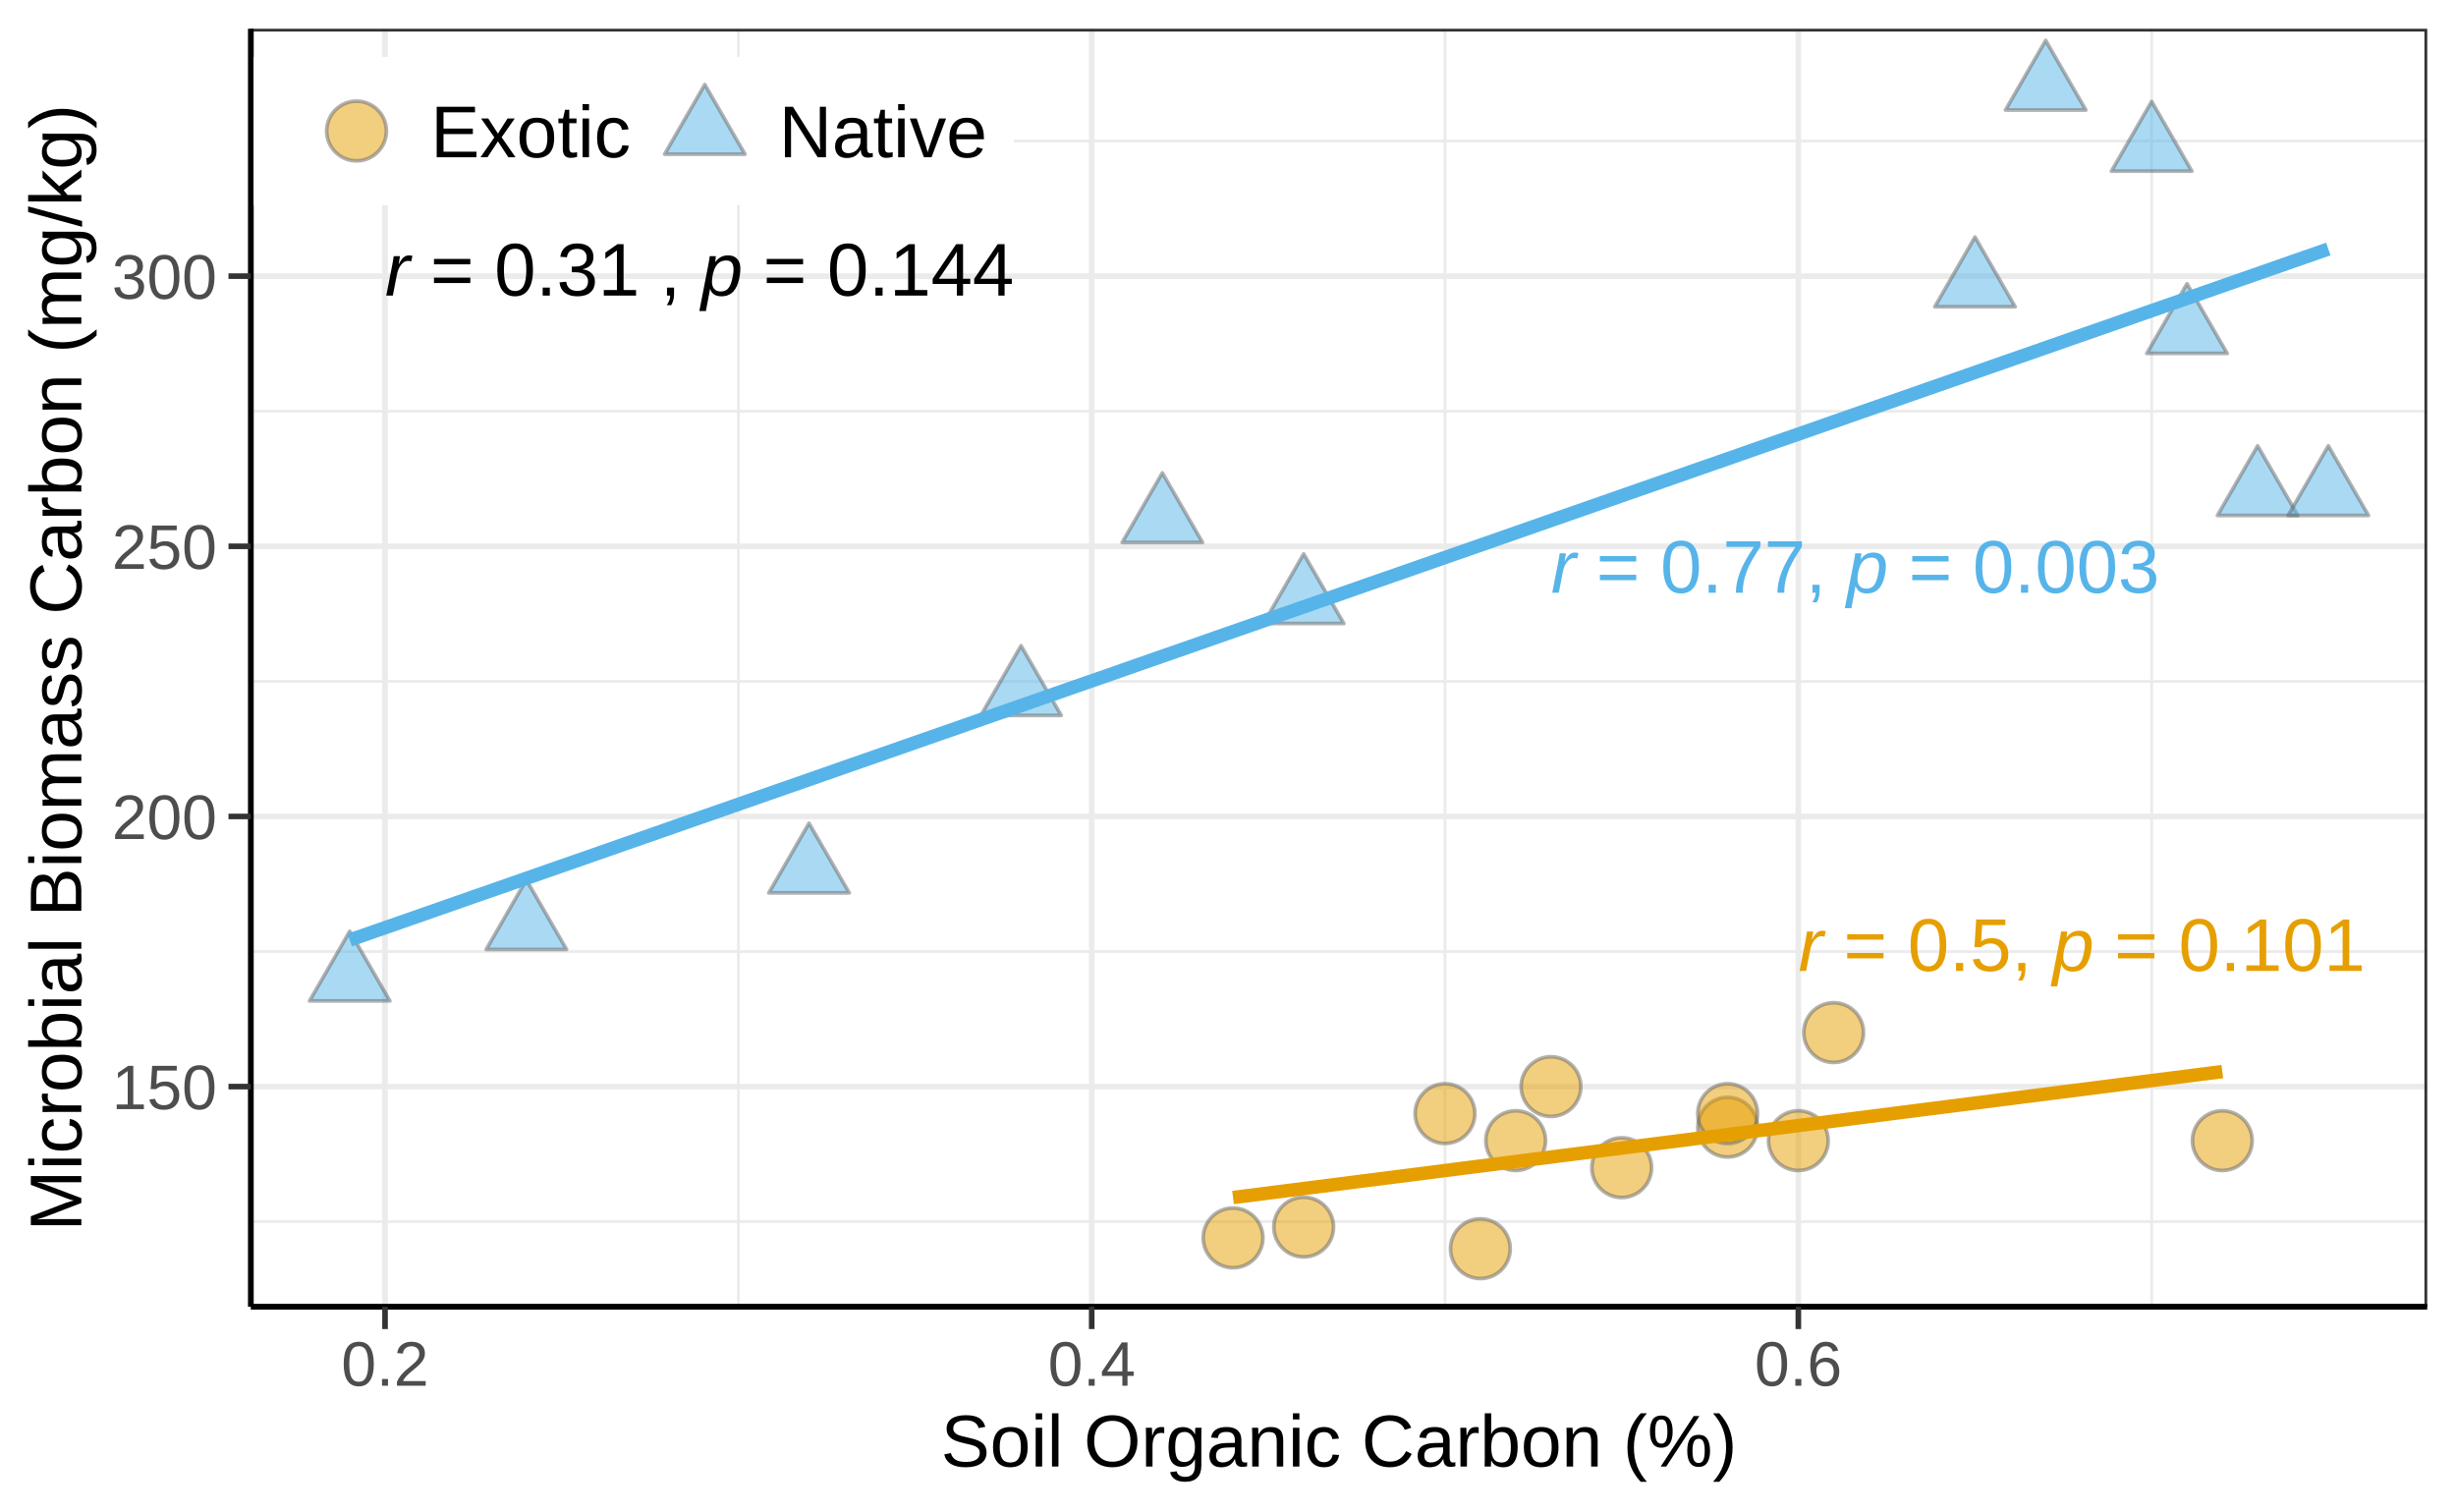
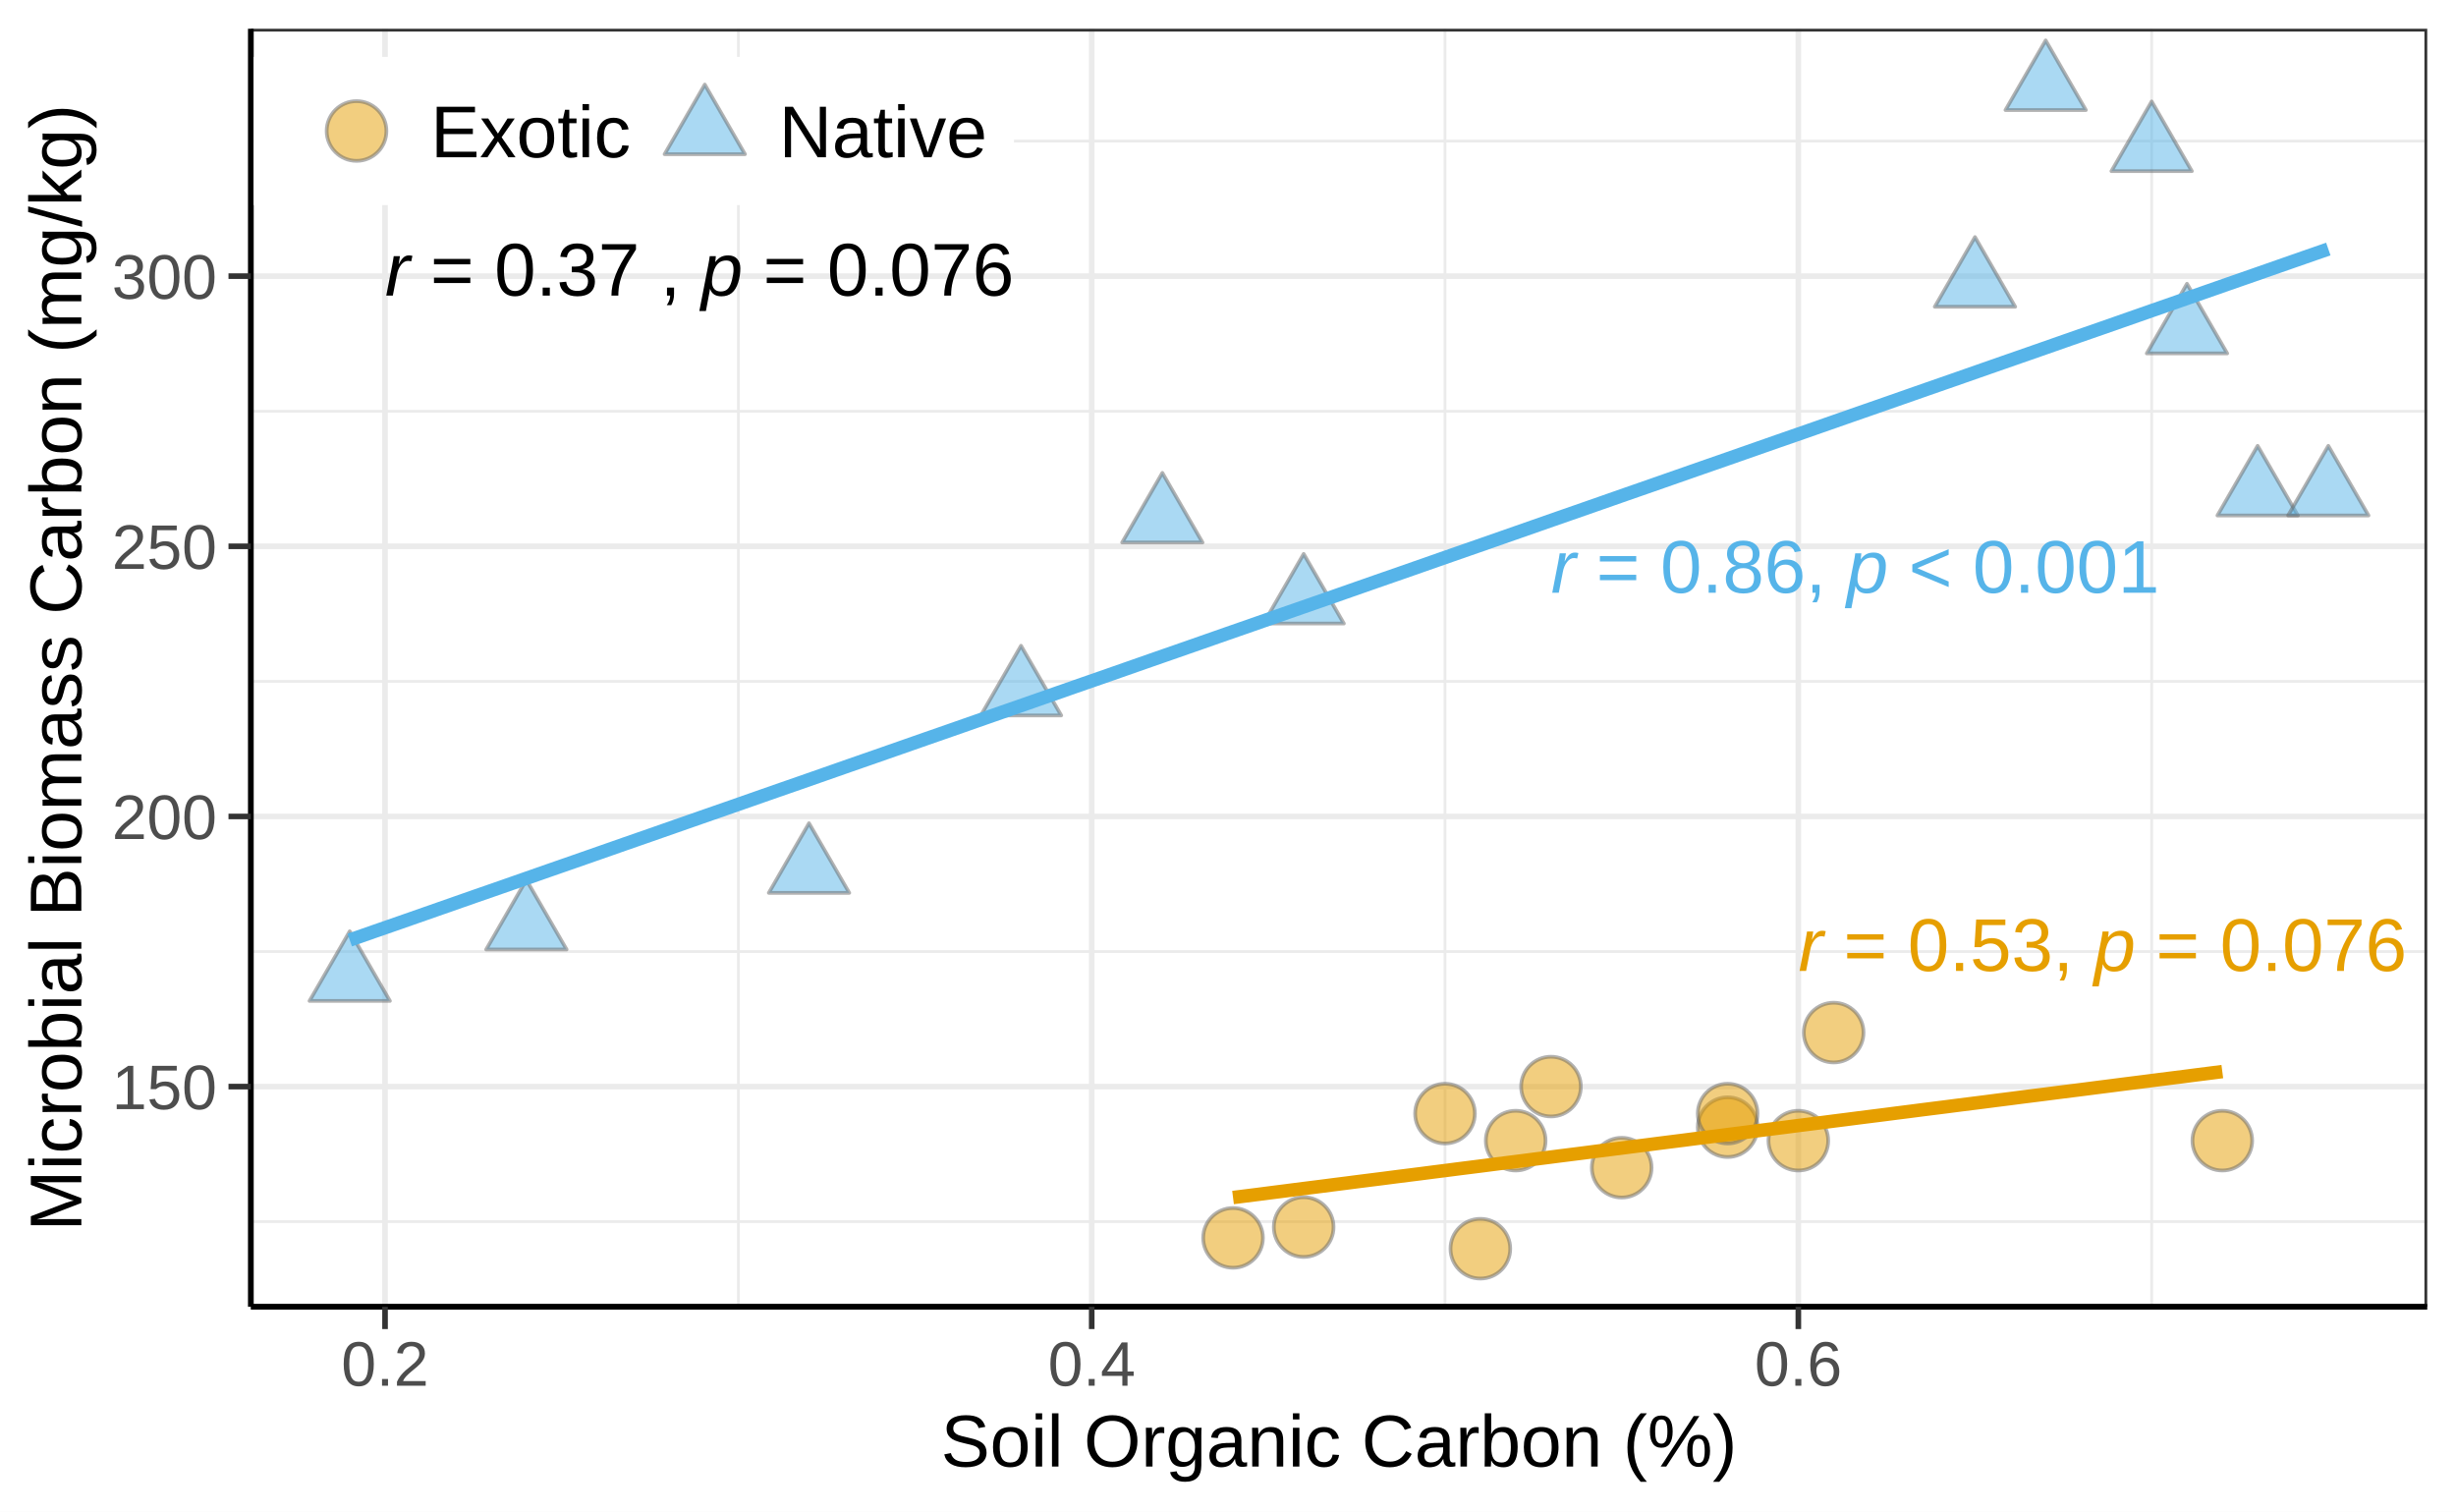
<svg xmlns="http://www.w3.org/2000/svg" class="svglite" width="468.00pt" height="288.00pt" viewBox="0 0 468.00 288.00">
  <defs>
    <style type="text/css">
    .svglite line, .svglite polyline, .svglite polygon, .svglite path, .svglite rect, .svglite circle {
      fill: none;
      stroke: #000000;
      stroke-linecap: round;
      stroke-linejoin: round;
      stroke-miterlimit: 10.00;
    }
  </style>
  </defs>
  <rect width="100%" height="100%" style="stroke: none; fill: #FFFFFF;" />
  <defs>
    <clipPath id="cpMC4wMHw0NjguMDB8MC4wMHwyODguMDA=">
      <rect x="0.00" y="0.00" width="468.00" height="288.00" />
    </clipPath>
  </defs>
  <g clip-path="url(#cpMC4wMHw0NjguMDB8MC4wMHwyODguMDA=)">
    <rect x="0.00" y="0.00" width="468.00" height="288.00" style="stroke-width: 1.07; stroke: #FFFFFF; fill: #FFFFFF;" />
  </g>
  <defs>
    <clipPath id="cpNDcuNzl8NDYyLjUyfDUuNDh8MjQ5LjAw">
      <rect x="47.79" y="5.48" width="414.73" height="243.52" />
    </clipPath>
  </defs>
  <g clip-path="url(#cpNDcuNzl8NDYyLjUyfDUuNDh8MjQ5LjAw)">
    <rect x="47.79" y="5.48" width="414.73" height="243.52" style="stroke-width: 1.07; stroke: none; fill: #FFFFFF;" />
    <polyline points="47.79,232.78 462.52,232.78 " style="stroke-width: 0.53; stroke: #EBEBEB; stroke-linecap: butt;" />
    <polyline points="47.79,181.31 462.52,181.31 " style="stroke-width: 0.53; stroke: #EBEBEB; stroke-linecap: butt;" />
    <polyline points="47.79,129.83 462.52,129.83 " style="stroke-width: 0.53; stroke: #EBEBEB; stroke-linecap: butt;" />
    <polyline points="47.79,78.36 462.52,78.36 " style="stroke-width: 0.53; stroke: #EBEBEB; stroke-linecap: butt;" />
    <polyline points="47.79,26.88 462.52,26.88 " style="stroke-width: 0.53; stroke: #EBEBEB; stroke-linecap: butt;" />
    <polyline points="140.70,249.00 140.70,5.48 " style="stroke-width: 0.53; stroke: #EBEBEB; stroke-linecap: butt;" />
    <polyline points="275.35,249.00 275.35,5.48 " style="stroke-width: 0.53; stroke: #EBEBEB; stroke-linecap: butt;" />
    <polyline points="410.01,249.00 410.01,5.48 " style="stroke-width: 0.53; stroke: #EBEBEB; stroke-linecap: butt;" />
    <polyline points="47.79,207.04 462.52,207.04 " style="stroke-width: 1.07; stroke: #EBEBEB; stroke-linecap: butt;" />
    <polyline points="47.79,155.57 462.52,155.57 " style="stroke-width: 1.07; stroke: #EBEBEB; stroke-linecap: butt;" />
    <polyline points="47.79,104.10 462.52,104.10 " style="stroke-width: 1.07; stroke: #EBEBEB; stroke-linecap: butt;" />
    <polyline points="47.79,52.62 462.52,52.62 " style="stroke-width: 1.07; stroke: #EBEBEB; stroke-linecap: butt;" />
    <polyline points="73.37,249.00 73.37,5.48 " style="stroke-width: 1.07; stroke: #EBEBEB; stroke-linecap: butt;" />
    <polyline points="208.03,249.00 208.03,5.48 " style="stroke-width: 1.07; stroke: #EBEBEB; stroke-linecap: butt;" />
    <polyline points="342.68,249.00 342.68,5.48 " style="stroke-width: 1.07; stroke: #EBEBEB; stroke-linecap: butt;" />
    <polygon points="416.74,54.07 424.40,67.34 409.08,67.34 " style="stroke-width: 0.71; stroke: #666666; stroke-opacity: 0.50; fill: #56B4E9; fill-opacity: 0.50;" />
    <polygon points="430.20,84.95 437.87,98.22 422.54,98.22 " style="stroke-width: 0.71; stroke: #666666; stroke-opacity: 0.50; fill: #56B4E9; fill-opacity: 0.50;" />
    <polygon points="443.67,84.95 451.33,98.22 436.01,98.22 " style="stroke-width: 0.71; stroke: #666666; stroke-opacity: 0.50; fill: #56B4E9; fill-opacity: 0.50;" />
    <polygon points="194.56,123.04 202.22,136.32 186.90,136.32 " style="stroke-width: 0.71; stroke: #666666; stroke-opacity: 0.50; fill: #56B4E9; fill-opacity: 0.50;" />
    <polygon points="248.42,105.54 256.08,118.81 240.76,118.81 " style="stroke-width: 0.71; stroke: #666666; stroke-opacity: 0.50; fill: #56B4E9; fill-opacity: 0.50;" />
    <polygon points="221.49,90.10 229.15,103.37 213.83,103.37 " style="stroke-width: 0.71; stroke: #666666; stroke-opacity: 0.50; fill: #56B4E9; fill-opacity: 0.50;" />
    <polygon points="154.16,156.86 161.83,170.13 146.50,170.13 " style="stroke-width: 0.71; stroke: #666666; stroke-opacity: 0.50; fill: #56B4E9; fill-opacity: 0.50;" />
    <polygon points="100.30,167.65 107.97,180.92 92.64,180.92 " style="stroke-width: 0.71; stroke: #666666; stroke-opacity: 0.50; fill: #56B4E9; fill-opacity: 0.50;" />
    <polygon points="66.64,177.45 74.30,190.72 58.98,190.72 " style="stroke-width: 0.71; stroke: #666666; stroke-opacity: 0.50; fill: #56B4E9; fill-opacity: 0.50;" />
    <polygon points="389.81,7.70 397.47,20.97 382.15,20.97 " style="stroke-width: 0.71; stroke: #666666; stroke-opacity: 0.50; fill: #56B4E9; fill-opacity: 0.50;" />
    <polygon points="410.01,19.33 417.67,32.61 402.34,32.61 " style="stroke-width: 0.71; stroke: #666666; stroke-opacity: 0.50; fill: #56B4E9; fill-opacity: 0.50;" />
    <polygon points="376.34,45.17 384.00,58.45 368.68,58.45 " style="stroke-width: 0.71; stroke: #666666; stroke-opacity: 0.50; fill: #56B4E9; fill-opacity: 0.50;" />
    <circle cx="329.21" cy="214.77" r="5.69" style="stroke-width: 0.71; stroke: #666666; stroke-opacity: 0.50; fill: #E69F00; fill-opacity: 0.50;" />
    <circle cx="423.47" cy="217.34" r="5.69" style="stroke-width: 0.71; stroke: #666666; stroke-opacity: 0.50; fill: #E69F00; fill-opacity: 0.50;" />
    <circle cx="275.35" cy="212.19" r="5.69" style="stroke-width: 0.71; stroke: #666666; stroke-opacity: 0.50; fill: #E69F00; fill-opacity: 0.50;" />
    <circle cx="295.55" cy="207.04" r="5.69" style="stroke-width: 0.71; stroke: #666666; stroke-opacity: 0.50; fill: #E69F00; fill-opacity: 0.50;" />
    <circle cx="342.68" cy="217.34" r="5.69" style="stroke-width: 0.71; stroke: #666666; stroke-opacity: 0.50; fill: #E69F00; fill-opacity: 0.50;" />
    <circle cx="349.41" cy="196.75" r="5.69" style="stroke-width: 0.71; stroke: #666666; stroke-opacity: 0.50; fill: #E69F00; fill-opacity: 0.50;" />
    <circle cx="234.96" cy="235.87" r="5.69" style="stroke-width: 0.71; stroke: #666666; stroke-opacity: 0.50; fill: #E69F00; fill-opacity: 0.50;" />
    <circle cx="282.09" cy="237.93" r="5.69" style="stroke-width: 0.71; stroke: #666666; stroke-opacity: 0.50; fill: #E69F00; fill-opacity: 0.50;" />
    <circle cx="248.42" cy="233.81" r="5.69" style="stroke-width: 0.71; stroke: #666666; stroke-opacity: 0.50; fill: #E69F00; fill-opacity: 0.50;" />
    <circle cx="288.82" cy="217.34" r="5.69" style="stroke-width: 0.71; stroke: #666666; stroke-opacity: 0.50; fill: #E69F00; fill-opacity: 0.50;" />
    <circle cx="329.21" cy="212.19" r="5.69" style="stroke-width: 0.71; stroke: #666666; stroke-opacity: 0.50; fill: #E69F00; fill-opacity: 0.50;" />
    <circle cx="309.02" cy="222.49" r="5.69" style="stroke-width: 0.71; stroke: #666666; stroke-opacity: 0.50; fill: #E69F00; fill-opacity: 0.50;" />
    <polyline points="234.96,228.18 237.34,227.88 239.73,227.58 242.12,227.27 244.50,226.97 246.89,226.66 249.27,226.36 251.66,226.06 254.05,225.75 256.43,225.45 258.82,225.14 261.21,224.84 263.59,224.54 265.98,224.23 268.36,223.93 270.75,223.63 273.14,223.32 275.52,223.02 277.91,222.71 280.30,222.41 282.68,222.11 285.07,221.80 287.45,221.50 289.84,221.20 292.23,220.89 294.61,220.59 297.00,220.28 299.39,219.98 301.77,219.68 304.16,219.37 306.54,219.07 308.93,218.77 311.32,218.46 313.70,218.16 316.09,217.85 318.48,217.55 320.86,217.25 323.25,216.94 325.63,216.64 328.02,216.34 330.41,216.03 332.79,215.73 335.18,215.42 337.57,215.12 339.95,214.82 342.34,214.51 344.72,214.21 347.11,213.91 349.50,213.60 351.88,213.30 354.27,212.99 356.66,212.69 359.04,212.39 361.43,212.08 363.81,211.78 366.20,211.47 368.59,211.17 370.97,210.87 373.36,210.56 375.75,210.26 378.13,209.96 380.52,209.65 382.90,209.35 385.29,209.04 387.68,208.74 390.06,208.44 392.45,208.13 394.84,207.83 397.22,207.53 399.61,207.22 401.99,206.92 404.38,206.61 406.77,206.31 409.15,206.01 411.54,205.70 413.93,205.40 416.31,205.10 418.70,204.79 421.08,204.49 423.47,204.18 " style="stroke-width: 2.56; stroke: #E69F00; stroke-linecap: butt;" />
    <polyline points="66.64,179.12 71.41,177.45 76.19,175.79 80.96,174.12 85.73,172.45 90.50,170.78 95.28,169.12 100.05,167.45 104.82,165.78 109.59,164.12 114.37,162.45 119.14,160.78 123.91,159.12 128.68,157.45 133.46,155.78 138.23,154.12 143.00,152.45 147.77,150.78 152.55,149.12 157.32,147.45 162.09,145.78 166.86,144.12 171.64,142.45 176.41,140.78 181.18,139.12 185.95,137.45 190.73,135.78 195.50,134.12 200.27,132.45 205.04,130.78 209.82,129.12 214.59,127.45 219.36,125.78 224.13,124.12 228.91,122.45 233.68,120.78 238.45,119.12 243.22,117.45 248.00,115.78 252.77,114.12 257.54,112.45 262.31,110.78 267.09,109.12 271.86,107.45 276.63,105.78 281.40,104.12 286.18,102.45 290.95,100.78 295.72,99.11 300.49,97.45 305.27,95.78 310.04,94.11 314.81,92.45 319.58,90.78 324.36,89.11 329.13,87.45 333.90,85.78 338.67,84.11 343.45,82.45 348.22,80.78 352.99,79.11 357.76,77.45 362.54,75.78 367.31,74.11 372.08,72.45 376.85,70.78 381.63,69.11 386.40,67.45 391.17,65.78 395.94,64.11 400.72,62.45 405.49,60.78 410.26,59.11 415.03,57.45 419.81,55.78 424.58,54.11 429.35,52.45 434.12,50.78 438.90,49.11 443.67,47.45 " style="stroke-width: 2.56; stroke: #56B4E9; stroke-linecap: butt;" />
    <text x="73.37" y="56.32" style="font-size: 14.23px; font-style: italic; font-family: Arial;" textLength="4.74px" lengthAdjust="spacingAndGlyphs">r</text>
    <text x="78.11" y="56.32" style="font-size: 14.23px; font-family: Arial;" textLength="3.90px" lengthAdjust="spacingAndGlyphs"> </text>
    <text x="82.01" y="56.32" style="font-size: 14.23px; font-family: Arial;" textLength="8.30px" lengthAdjust="spacingAndGlyphs">=</text>
    <text x="90.31" y="56.32" style="font-size: 14.23px; font-family: Arial;" textLength="3.90px" lengthAdjust="spacingAndGlyphs"> </text>
-     <text x="94.20" y="56.32" style="font-size: 14.23px; font-family: Arial;" textLength="27.67px" lengthAdjust="spacingAndGlyphs">0.31</text>
+     <text x="94.20" y="56.32" style="font-size: 14.23px; font-family: Arial;" textLength="27.67px" lengthAdjust="spacingAndGlyphs">0.37</text>
    <text x="121.87" y="56.32" style="font-size: 14.23px; font-family: Arial;" textLength="3.90px" lengthAdjust="spacingAndGlyphs"> </text>
    <text x="125.77" y="56.32" style="font-size: 14.23px; font-family: Arial;" textLength="3.95px" lengthAdjust="spacingAndGlyphs">,</text>
    <text x="129.72" y="56.32" style="font-size: 14.23px; font-family: Arial;" textLength="3.90px" lengthAdjust="spacingAndGlyphs"> </text>
    <text x="133.62" y="56.32" style="font-size: 14.23px; font-style: italic; font-family: Arial;" textLength="7.91px" lengthAdjust="spacingAndGlyphs">p</text>
    <text x="141.52" y="56.32" style="font-size: 14.23px; font-family: Arial;" textLength="3.90px" lengthAdjust="spacingAndGlyphs"> </text>
    <text x="145.42" y="56.32" style="font-size: 14.23px; font-family: Arial;" textLength="8.30px" lengthAdjust="spacingAndGlyphs">=</text>
    <text x="153.72" y="56.32" style="font-size: 14.23px; font-family: Arial;" textLength="3.90px" lengthAdjust="spacingAndGlyphs"> </text>
-     <text x="157.61" y="56.32" style="font-size: 14.23px; font-family: Arial;" textLength="35.58px" lengthAdjust="spacingAndGlyphs">0.144</text>
+     <text x="157.61" y="56.32" style="font-size: 14.23px; font-family: Arial;" textLength="35.58px" lengthAdjust="spacingAndGlyphs">0.076</text>
    <text x="342.68" y="185.00" style="font-size: 14.23px; font-style: italic; fill: #E69F00; font-family: Arial;" textLength="4.74px" lengthAdjust="spacingAndGlyphs">r</text>
    <text x="347.42" y="185.00" style="font-size: 14.23px; fill: #E69F00; font-family: Arial;" textLength="3.90px" lengthAdjust="spacingAndGlyphs"> </text>
    <text x="351.31" y="185.00" style="font-size: 14.23px; fill: #E69F00; font-family: Arial;" textLength="8.30px" lengthAdjust="spacingAndGlyphs">=</text>
    <text x="359.61" y="185.00" style="font-size: 14.23px; fill: #E69F00; font-family: Arial;" textLength="3.90px" lengthAdjust="spacingAndGlyphs"> </text>
-     <text x="363.51" y="185.00" style="font-size: 14.23px; fill: #E69F00; font-family: Arial;" textLength="19.76px" lengthAdjust="spacingAndGlyphs">0.5</text>
-     <text x="383.27" y="185.00" style="font-size: 14.23px; fill: #E69F00; font-family: Arial;" textLength="3.95px" lengthAdjust="spacingAndGlyphs">,</text>
-     <text x="387.23" y="185.00" style="font-size: 14.23px; fill: #E69F00; font-family: Arial;" textLength="3.90px" lengthAdjust="spacingAndGlyphs"> </text>
-     <text x="391.12" y="185.00" style="font-size: 14.23px; font-style: italic; fill: #E69F00; font-family: Arial;" textLength="7.91px" lengthAdjust="spacingAndGlyphs">p</text>
-     <text x="399.03" y="185.00" style="font-size: 14.23px; fill: #E69F00; font-family: Arial;" textLength="3.90px" lengthAdjust="spacingAndGlyphs"> </text>
-     <text x="402.92" y="185.00" style="font-size: 14.23px; fill: #E69F00; font-family: Arial;" textLength="8.30px" lengthAdjust="spacingAndGlyphs">=</text>
-     <text x="411.22" y="185.00" style="font-size: 14.23px; fill: #E69F00; font-family: Arial;" textLength="3.90px" lengthAdjust="spacingAndGlyphs"> </text>
-     <text x="415.12" y="185.00" style="font-size: 14.23px; fill: #E69F00; font-family: Arial;" textLength="35.58px" lengthAdjust="spacingAndGlyphs">0.101</text>
+     <text x="363.51" y="185.00" style="font-size: 14.23px; fill: #E69F00; font-family: Arial;" textLength="27.67px" lengthAdjust="spacingAndGlyphs">0.53</text>
+     <text x="391.18" y="185.00" style="font-size: 14.23px; fill: #E69F00; font-family: Arial;" textLength="3.95px" lengthAdjust="spacingAndGlyphs">,</text>
+     <text x="395.13" y="185.00" style="font-size: 14.23px; fill: #E69F00; font-family: Arial;" textLength="3.90px" lengthAdjust="spacingAndGlyphs"> </text>
+     <text x="399.03" y="185.00" style="font-size: 14.23px; font-style: italic; fill: #E69F00; font-family: Arial;" textLength="7.91px" lengthAdjust="spacingAndGlyphs">p</text>
+     <text x="406.93" y="185.00" style="font-size: 14.23px; fill: #E69F00; font-family: Arial;" textLength="3.90px" lengthAdjust="spacingAndGlyphs"> </text>
+     <text x="410.83" y="185.00" style="font-size: 14.23px; fill: #E69F00; font-family: Arial;" textLength="8.30px" lengthAdjust="spacingAndGlyphs">=</text>
+     <text x="419.13" y="185.00" style="font-size: 14.23px; fill: #E69F00; font-family: Arial;" textLength="3.90px" lengthAdjust="spacingAndGlyphs"> </text>
+     <text x="423.02" y="185.00" style="font-size: 14.23px; fill: #E69F00; font-family: Arial;" textLength="35.58px" lengthAdjust="spacingAndGlyphs">0.076</text>
    <text x="295.55" y="112.94" style="font-size: 14.23px; font-style: italic; fill: #56B4E9; font-family: Arial;" textLength="4.74px" lengthAdjust="spacingAndGlyphs">r</text>
    <text x="300.29" y="112.94" style="font-size: 14.23px; fill: #56B4E9; font-family: Arial;" textLength="3.90px" lengthAdjust="spacingAndGlyphs"> </text>
    <text x="304.18" y="112.94" style="font-size: 14.23px; fill: #56B4E9; font-family: Arial;" textLength="8.30px" lengthAdjust="spacingAndGlyphs">=</text>
    <text x="312.48" y="112.94" style="font-size: 14.23px; fill: #56B4E9; font-family: Arial;" textLength="3.90px" lengthAdjust="spacingAndGlyphs"> </text>
-     <text x="316.38" y="112.94" style="font-size: 14.23px; fill: #56B4E9; font-family: Arial;" textLength="27.67px" lengthAdjust="spacingAndGlyphs">0.77</text>
+     <text x="316.38" y="112.94" style="font-size: 14.23px; fill: #56B4E9; font-family: Arial;" textLength="27.67px" lengthAdjust="spacingAndGlyphs">0.86</text>
    <text x="344.05" y="112.94" style="font-size: 14.23px; fill: #56B4E9; font-family: Arial;" textLength="3.95px" lengthAdjust="spacingAndGlyphs">,</text>
    <text x="348.00" y="112.94" style="font-size: 14.23px; fill: #56B4E9; font-family: Arial;" textLength="3.90px" lengthAdjust="spacingAndGlyphs"> </text>
    <text x="351.90" y="112.94" style="font-size: 14.23px; font-style: italic; fill: #56B4E9; font-family: Arial;" textLength="7.91px" lengthAdjust="spacingAndGlyphs">p</text>
    <text x="359.80" y="112.94" style="font-size: 14.23px; fill: #56B4E9; font-family: Arial;" textLength="3.90px" lengthAdjust="spacingAndGlyphs"> </text>
-     <text x="363.70" y="112.94" style="font-size: 14.23px; fill: #56B4E9; font-family: Arial;" textLength="8.30px" lengthAdjust="spacingAndGlyphs">=</text>
+     <text x="363.70" y="112.94" style="font-size: 14.23px; fill: #56B4E9; font-family: Arial;" textLength="8.30px" lengthAdjust="spacingAndGlyphs">&lt;</text>
    <text x="372.00" y="112.94" style="font-size: 14.23px; fill: #56B4E9; font-family: Arial;" textLength="3.90px" lengthAdjust="spacingAndGlyphs"> </text>
-     <text x="375.90" y="112.94" style="font-size: 14.23px; fill: #56B4E9; font-family: Arial;" textLength="35.58px" lengthAdjust="spacingAndGlyphs">0.003</text>
+     <text x="375.90" y="112.94" style="font-size: 14.23px; fill: #56B4E9; font-family: Arial;" textLength="35.58px" lengthAdjust="spacingAndGlyphs">0.001</text>
    <rect x="47.79" y="5.48" width="414.73" height="243.52" style="stroke-width: 1.07; stroke: #333333;" />
  </g>
  <g clip-path="url(#cpMC4wMHw0NjguMDB8MC4wMHwyODguMDA=)">
    <polyline points="47.79,249.00 47.79,5.48 " style="stroke-width: 1.07; stroke-linecap: butt;" />
    <text x="41.34" y="211.34" text-anchor="end" style="font-size: 12.00px; fill: #4D4D4D; font-family: Arial;" textLength="20.02px" lengthAdjust="spacingAndGlyphs">150</text>
    <text x="41.34" y="159.87" text-anchor="end" style="font-size: 12.00px; fill: #4D4D4D; font-family: Arial;" textLength="20.02px" lengthAdjust="spacingAndGlyphs">200</text>
    <text x="41.34" y="108.39" text-anchor="end" style="font-size: 12.00px; fill: #4D4D4D; font-family: Arial;" textLength="20.02px" lengthAdjust="spacingAndGlyphs">250</text>
    <text x="41.34" y="56.92" text-anchor="end" style="font-size: 12.00px; fill: #4D4D4D; font-family: Arial;" textLength="20.02px" lengthAdjust="spacingAndGlyphs">300</text>
    <polyline points="43.54,207.04 47.79,207.04 " style="stroke-width: 1.07; stroke: #333333; stroke-linecap: butt;" />
    <polyline points="43.54,155.57 47.79,155.57 " style="stroke-width: 1.07; stroke: #333333; stroke-linecap: butt;" />
    <polyline points="43.54,104.10 47.79,104.10 " style="stroke-width: 1.07; stroke: #333333; stroke-linecap: butt;" />
    <polyline points="43.54,52.62 47.79,52.62 " style="stroke-width: 1.07; stroke: #333333; stroke-linecap: butt;" />
    <polyline points="47.79,249.00 462.52,249.00 " style="stroke-width: 1.07; stroke-linecap: butt;" />
    <polyline points="73.37,253.25 73.37,249.00 " style="stroke-width: 1.07; stroke: #333333; stroke-linecap: butt;" />
    <polyline points="208.03,253.25 208.03,249.00 " style="stroke-width: 1.07; stroke: #333333; stroke-linecap: butt;" />
    <polyline points="342.68,253.25 342.68,249.00 " style="stroke-width: 1.07; stroke: #333333; stroke-linecap: butt;" />
    <text x="73.37" y="264.04" text-anchor="middle" style="font-size: 12.00px; fill: #4D4D4D; font-family: Arial;" textLength="16.68px" lengthAdjust="spacingAndGlyphs">0.2</text>
    <text x="208.03" y="264.04" text-anchor="middle" style="font-size: 12.00px; fill: #4D4D4D; font-family: Arial;" textLength="16.68px" lengthAdjust="spacingAndGlyphs">0.4</text>
    <text x="342.68" y="264.04" text-anchor="middle" style="font-size: 12.00px; fill: #4D4D4D; font-family: Arial;" textLength="16.68px" lengthAdjust="spacingAndGlyphs">0.6</text>
    <text x="255.15" y="279.44" text-anchor="middle" style="font-size: 14.00px; font-family: Arial;" textLength="151.68px" lengthAdjust="spacingAndGlyphs">Soil Organic Carbon (%)</text>
    <text transform="translate(15.50,127.24) rotate(-90)" text-anchor="middle" style="font-size: 14.00px; font-family: Arial;" textLength="214.65px" lengthAdjust="spacingAndGlyphs">Microbial Biomass Carbon (mg/kg)</text>
    <rect x="48.34" y="10.84" width="144.88" height="28.24" style="stroke-width: 1.07; stroke: none; fill: #FFFFFF;" />
    <rect x="59.30" y="16.32" width="17.28" height="17.28" style="stroke-width: 1.07; stroke: none; fill: #FFFFFF;" />
    <circle cx="67.94" cy="24.96" r="5.69" style="stroke-width: 0.71; stroke: #666666; stroke-opacity: 0.50; fill: #E69F00; fill-opacity: 0.50;" />
    <rect x="125.66" y="16.32" width="17.28" height="17.28" style="stroke-width: 1.07; stroke: none; fill: #FFFFFF;" />
    <polygon points="134.30,16.11 141.96,29.38 126.64,29.38 " style="stroke-width: 0.71; stroke: #666666; stroke-opacity: 0.50; fill: #56B4E9; fill-opacity: 0.50;" />
    <text x="82.06" y="29.97" style="font-size: 14.00px; font-family: Arial;" textLength="38.12px" lengthAdjust="spacingAndGlyphs">Exotic</text>
    <text x="148.42" y="29.97" style="font-size: 14.00px; font-family: Arial;" textLength="39.67px" lengthAdjust="spacingAndGlyphs">Native</text>
  </g>
</svg>
